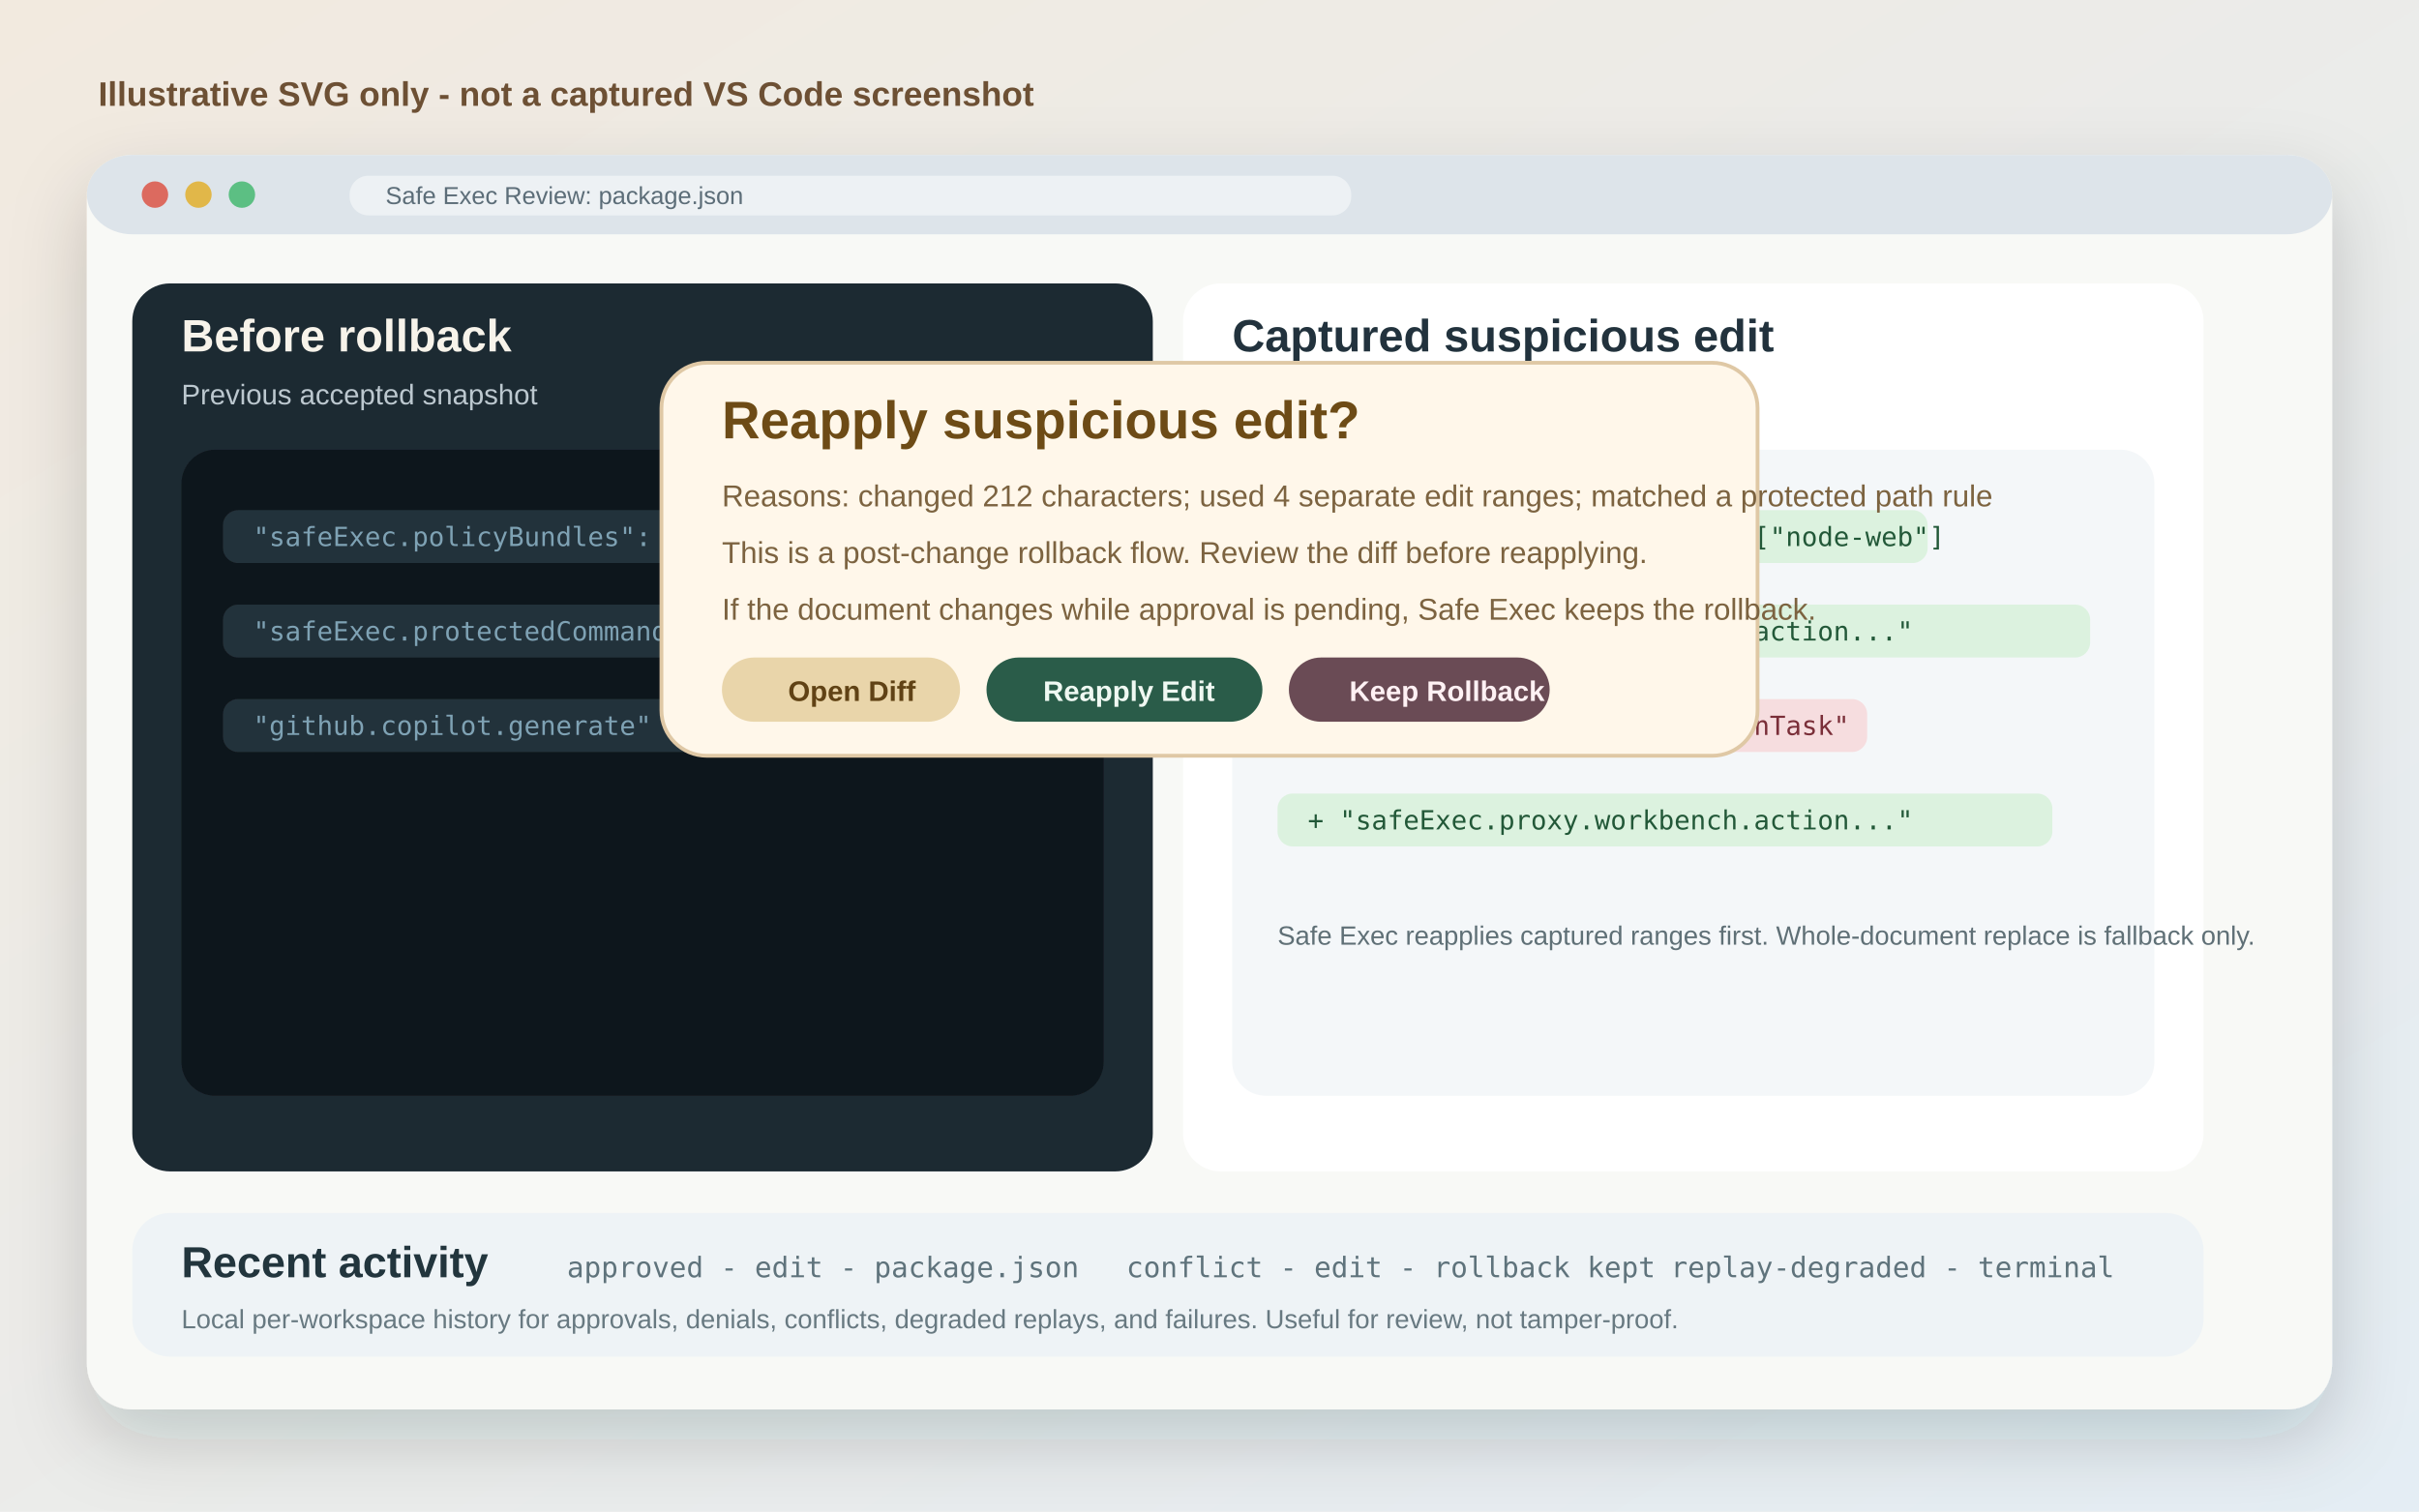
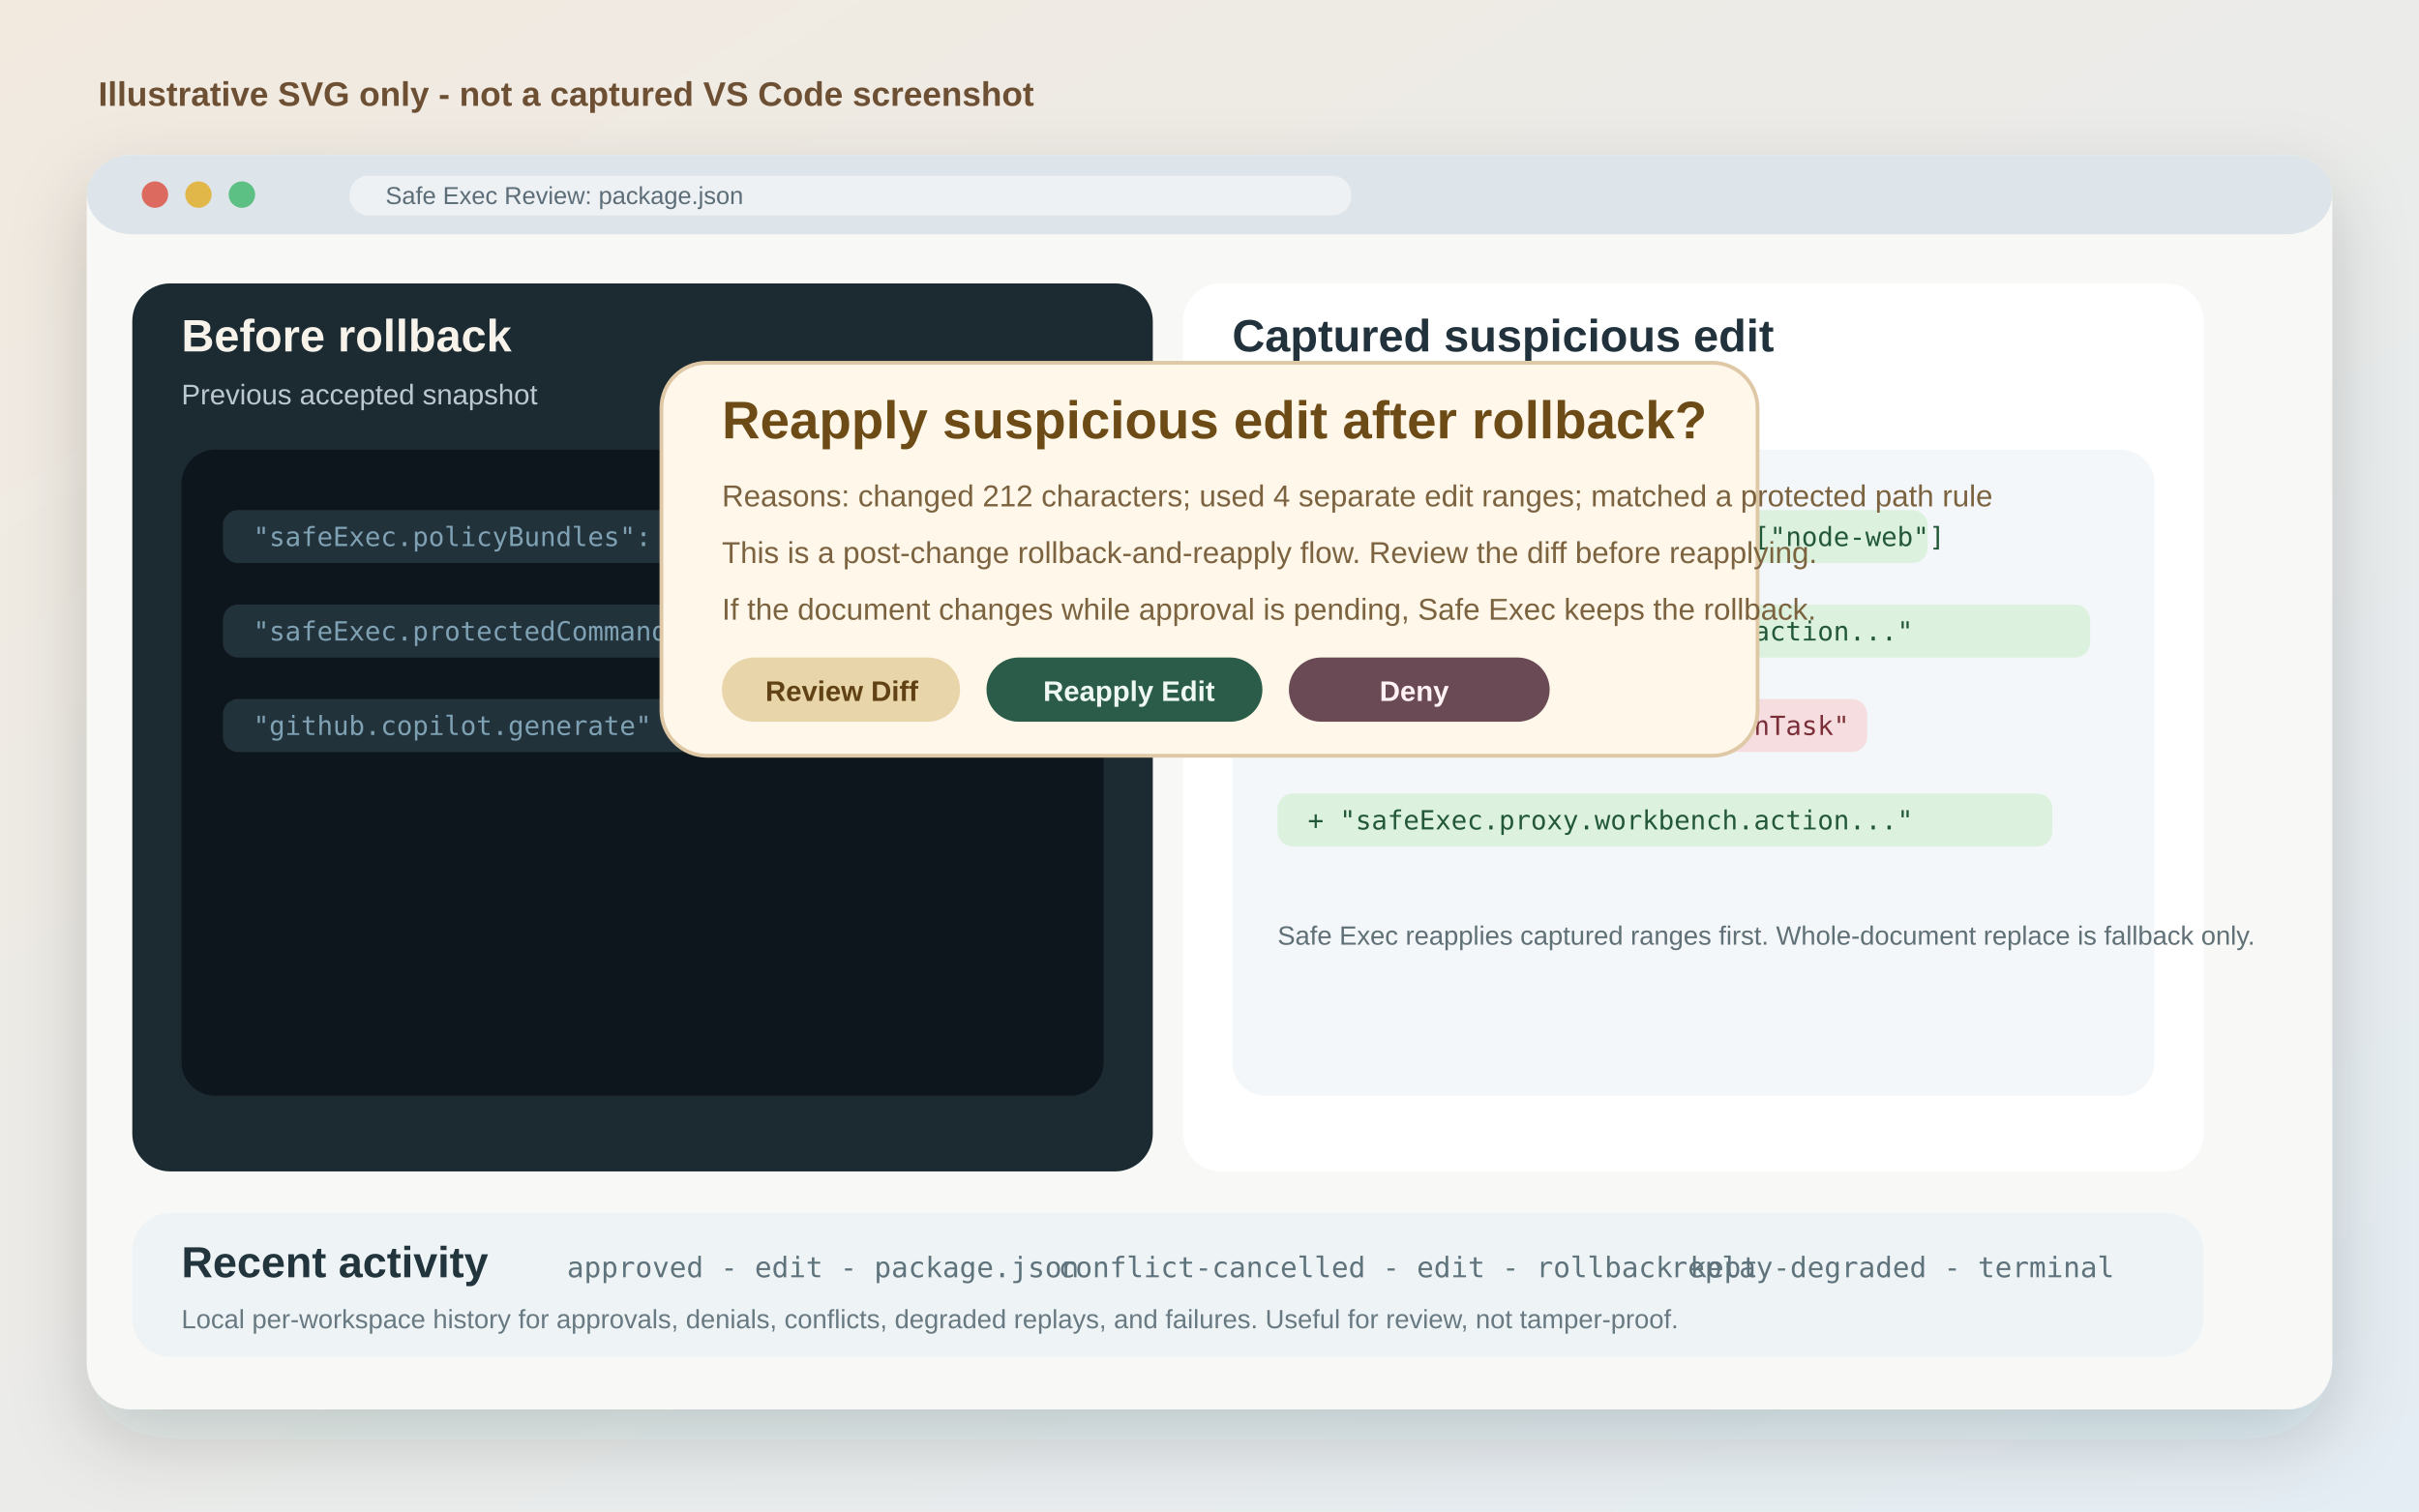
<svg xmlns="http://www.w3.org/2000/svg" width="1280" height="800" viewBox="0 0 1280 800" role="img" aria-labelledby="title desc">
  <defs>
    <linearGradient id="bg" x1="0" y1="0" x2="1" y2="1">
      <stop offset="0%" stop-color="#f2eadf" />
      <stop offset="100%" stop-color="#e4edf4" />
    </linearGradient>
    <filter id="shadow" x="-10%" y="-10%" width="120%" height="120%">
      <feDropShadow dx="0" dy="16" stdDeviation="20" flood-color="#14202b" flood-opacity="0.18" />
    </filter>
  </defs>
  <rect width="1280" height="800" fill="url(#bg)" />
  <text x="52" y="56" fill="#6d5034" font-family="IBM Plex Sans, Segoe UI, Arial, sans-serif" font-size="18" font-weight="700">Illustrative SVG only - not a captured VS Code screenshot</text>
  <g filter="url(#shadow)">
    <rect x="46" y="82" width="1188" height="664" rx="24" fill="#f8f9f6" />
    <rect x="46" y="82" width="1188" height="42" rx="24" fill="#dde4ea" />
    <circle cx="82" cy="103" r="7" fill="#dc6a5f" />
    <circle cx="105" cy="103" r="7" fill="#e1b74a" />
    <circle cx="128" cy="103" r="7" fill="#5cbf83" />
    <rect x="185" y="93" width="530" height="21" rx="10" fill="#edf1f4" />
    <text x="204" y="108" fill="#5c6d78" font-family="IBM Plex Sans, Segoe UI, Arial, sans-serif" font-size="13">Safe Exec Review: package.json</text>
    <rect x="70" y="150" width="540" height="470" rx="20" fill="#1d2a33" />
    <text x="96" y="186" fill="#f7f3ea" font-family="IBM Plex Sans, Segoe UI, Arial, sans-serif" font-size="24" font-weight="700">Before rollback</text>
    <text x="96" y="214" fill="#bcc8cf" font-family="IBM Plex Sans, Segoe UI, Arial, sans-serif" font-size="15">Previous accepted snapshot</text>
    <rect x="96" y="238" width="488" height="342" rx="18" fill="#10181d" />
    <rect x="118" y="270" width="444" height="28" rx="8" fill="#24313a" />
    <text x="134" y="289" fill="#7ea2b4" font-family="JetBrains Mono, Consolas, monospace" font-size="14">"safeExec.policyBundles": []</text>
    <rect x="118" y="320" width="380" height="28" rx="8" fill="#24313a" />
    <text x="134" y="339" fill="#7ea2b4" font-family="JetBrains Mono, Consolas, monospace" font-size="14">"safeExec.protectedCommands": [</text>
    <rect x="118" y="370" width="252" height="28" rx="8" fill="#24313a" />
    <text x="134" y="389" fill="#7ea2b4" font-family="JetBrains Mono, Consolas, monospace" font-size="14">"github.copilot.generate"</text>
    <rect x="626" y="150" width="540" height="470" rx="20" fill="#ffffff" />
    <text x="652" y="186" fill="#21333c" font-family="IBM Plex Sans, Segoe UI, Arial, sans-serif" font-size="24" font-weight="700">Captured suspicious edit</text>
    <text x="652" y="214" fill="#63757d" font-family="IBM Plex Sans, Segoe UI, Arial, sans-serif" font-size="15">Real diff review via virtual documents</text>
    <rect x="652" y="238" width="488" height="342" rx="18" fill="#f4f7f9" />
    <rect x="676" y="270" width="344" height="28" rx="8" fill="#dcf2df" />
    <text x="692" y="289" fill="#245939" font-family="JetBrains Mono, Consolas, monospace" font-size="14">+ "safeExec.policyBundles": ["node-web"]</text>
    <rect x="676" y="320" width="430" height="28" rx="8" fill="#dcf2df" />
    <text x="692" y="339" fill="#245939" font-family="JetBrains Mono, Consolas, monospace" font-size="14">+ "safeExec.proxy.workbench.action..."</text>
    <rect x="676" y="370" width="312" height="28" rx="8" fill="#f6dddf" />
    <text x="692" y="389" fill="#7a2f39" font-family="JetBrains Mono, Consolas, monospace" font-size="14">- "workbench.action.tasks.runTask"</text>
    <rect x="676" y="420" width="410" height="28" rx="8" fill="#dcf2df" />
    <text x="692" y="439" fill="#245939" font-family="JetBrains Mono, Consolas, monospace" font-size="14">+ "safeExec.proxy.workbench.action..."</text>
    <text x="676" y="500" fill="#5f6f76" font-family="IBM Plex Sans, Segoe UI, Arial, sans-serif" font-size="14">Safe Exec reapplies captured ranges first. Whole-document replace is fallback only.</text>
    <rect x="350" y="192" width="580" height="208" rx="24" fill="#fff7ea" stroke="#dfc8a5" stroke-width="2" />
-     <text x="382" y="232" fill="#6d4c16" font-family="IBM Plex Sans, Segoe UI, Arial, sans-serif" font-size="28" font-weight="700">Reapply suspicious edit?</text>
+     <text x="382" y="232" fill="#6d4c16" font-family="IBM Plex Sans, Segoe UI, Arial, sans-serif" font-size="28" font-weight="700">Reapply suspicious edit after rollback?</text>
    <text x="382" y="268" fill="#7c6340" font-family="IBM Plex Sans, Segoe UI, Arial, sans-serif" font-size="16">Reasons: changed 212 characters; used 4 separate edit ranges; matched a protected path rule</text>
-     <text x="382" y="298" fill="#7c6340" font-family="IBM Plex Sans, Segoe UI, Arial, sans-serif" font-size="16">This is a post-change rollback flow. Review the diff before reapplying.</text>
+     <text x="382" y="298" fill="#7c6340" font-family="IBM Plex Sans, Segoe UI, Arial, sans-serif" font-size="16">This is a post-change rollback-and-reapply flow. Review the diff before reapplying.</text>
    <text x="382" y="328" fill="#7c6340" font-family="IBM Plex Sans, Segoe UI, Arial, sans-serif" font-size="16">If the document changes while approval is pending, Safe Exec keeps the rollback.</text>
    <rect x="382" y="348" width="126" height="34" rx="17" fill="#e9d5aa" />
-     <text x="417" y="371" fill="#604312" font-family="IBM Plex Sans, Segoe UI, Arial, sans-serif" font-size="15" font-weight="700">Open Diff</text>
+     <text x="405" y="371" fill="#604312" font-family="IBM Plex Sans, Segoe UI, Arial, sans-serif" font-size="15" font-weight="700">Review Diff</text>
    <rect x="522" y="348" width="146" height="34" rx="17" fill="#295c48" />
    <text x="552" y="371" fill="#eff8f2" font-family="IBM Plex Sans, Segoe UI, Arial, sans-serif" font-size="15" font-weight="700">Reapply Edit</text>
    <rect x="682" y="348" width="138" height="34" rx="17" fill="#6a4b54" />
-     <text x="714" y="371" fill="#fff1f4" font-family="IBM Plex Sans, Segoe UI, Arial, sans-serif" font-size="15" font-weight="700">Keep Rollback</text>
+     <text x="730" y="371" fill="#fff1f4" font-family="IBM Plex Sans, Segoe UI, Arial, sans-serif" font-size="15" font-weight="700">Deny</text>
    <rect x="70" y="642" width="1096" height="76" rx="20" fill="#eef3f6" />
    <text x="96" y="676" fill="#21343d" font-family="IBM Plex Sans, Segoe UI, Arial, sans-serif" font-size="23" font-weight="700">Recent activity</text>
    <text x="300" y="676" fill="#5f737b" font-family="JetBrains Mono, Consolas, monospace" font-size="15">approved - edit - package.json</text>
-     <text x="596" y="676" fill="#5f737b" font-family="JetBrains Mono, Consolas, monospace" font-size="15">conflict - edit - rollback kept</text>
+     <text x="560" y="676" fill="#5f737b" font-family="JetBrains Mono, Consolas, monospace" font-size="15">conflict-cancelled - edit - rollback kept</text>
    <text x="884" y="676" fill="#5f737b" font-family="JetBrains Mono, Consolas, monospace" font-size="15">replay-degraded - terminal</text>
    <text x="96" y="703" fill="#677981" font-family="IBM Plex Sans, Segoe UI, Arial, sans-serif" font-size="14">Local per-workspace history for approvals, denials, conflicts, degraded replays, and failures. Useful for review, not tamper-proof.</text>
  </g>
</svg>
